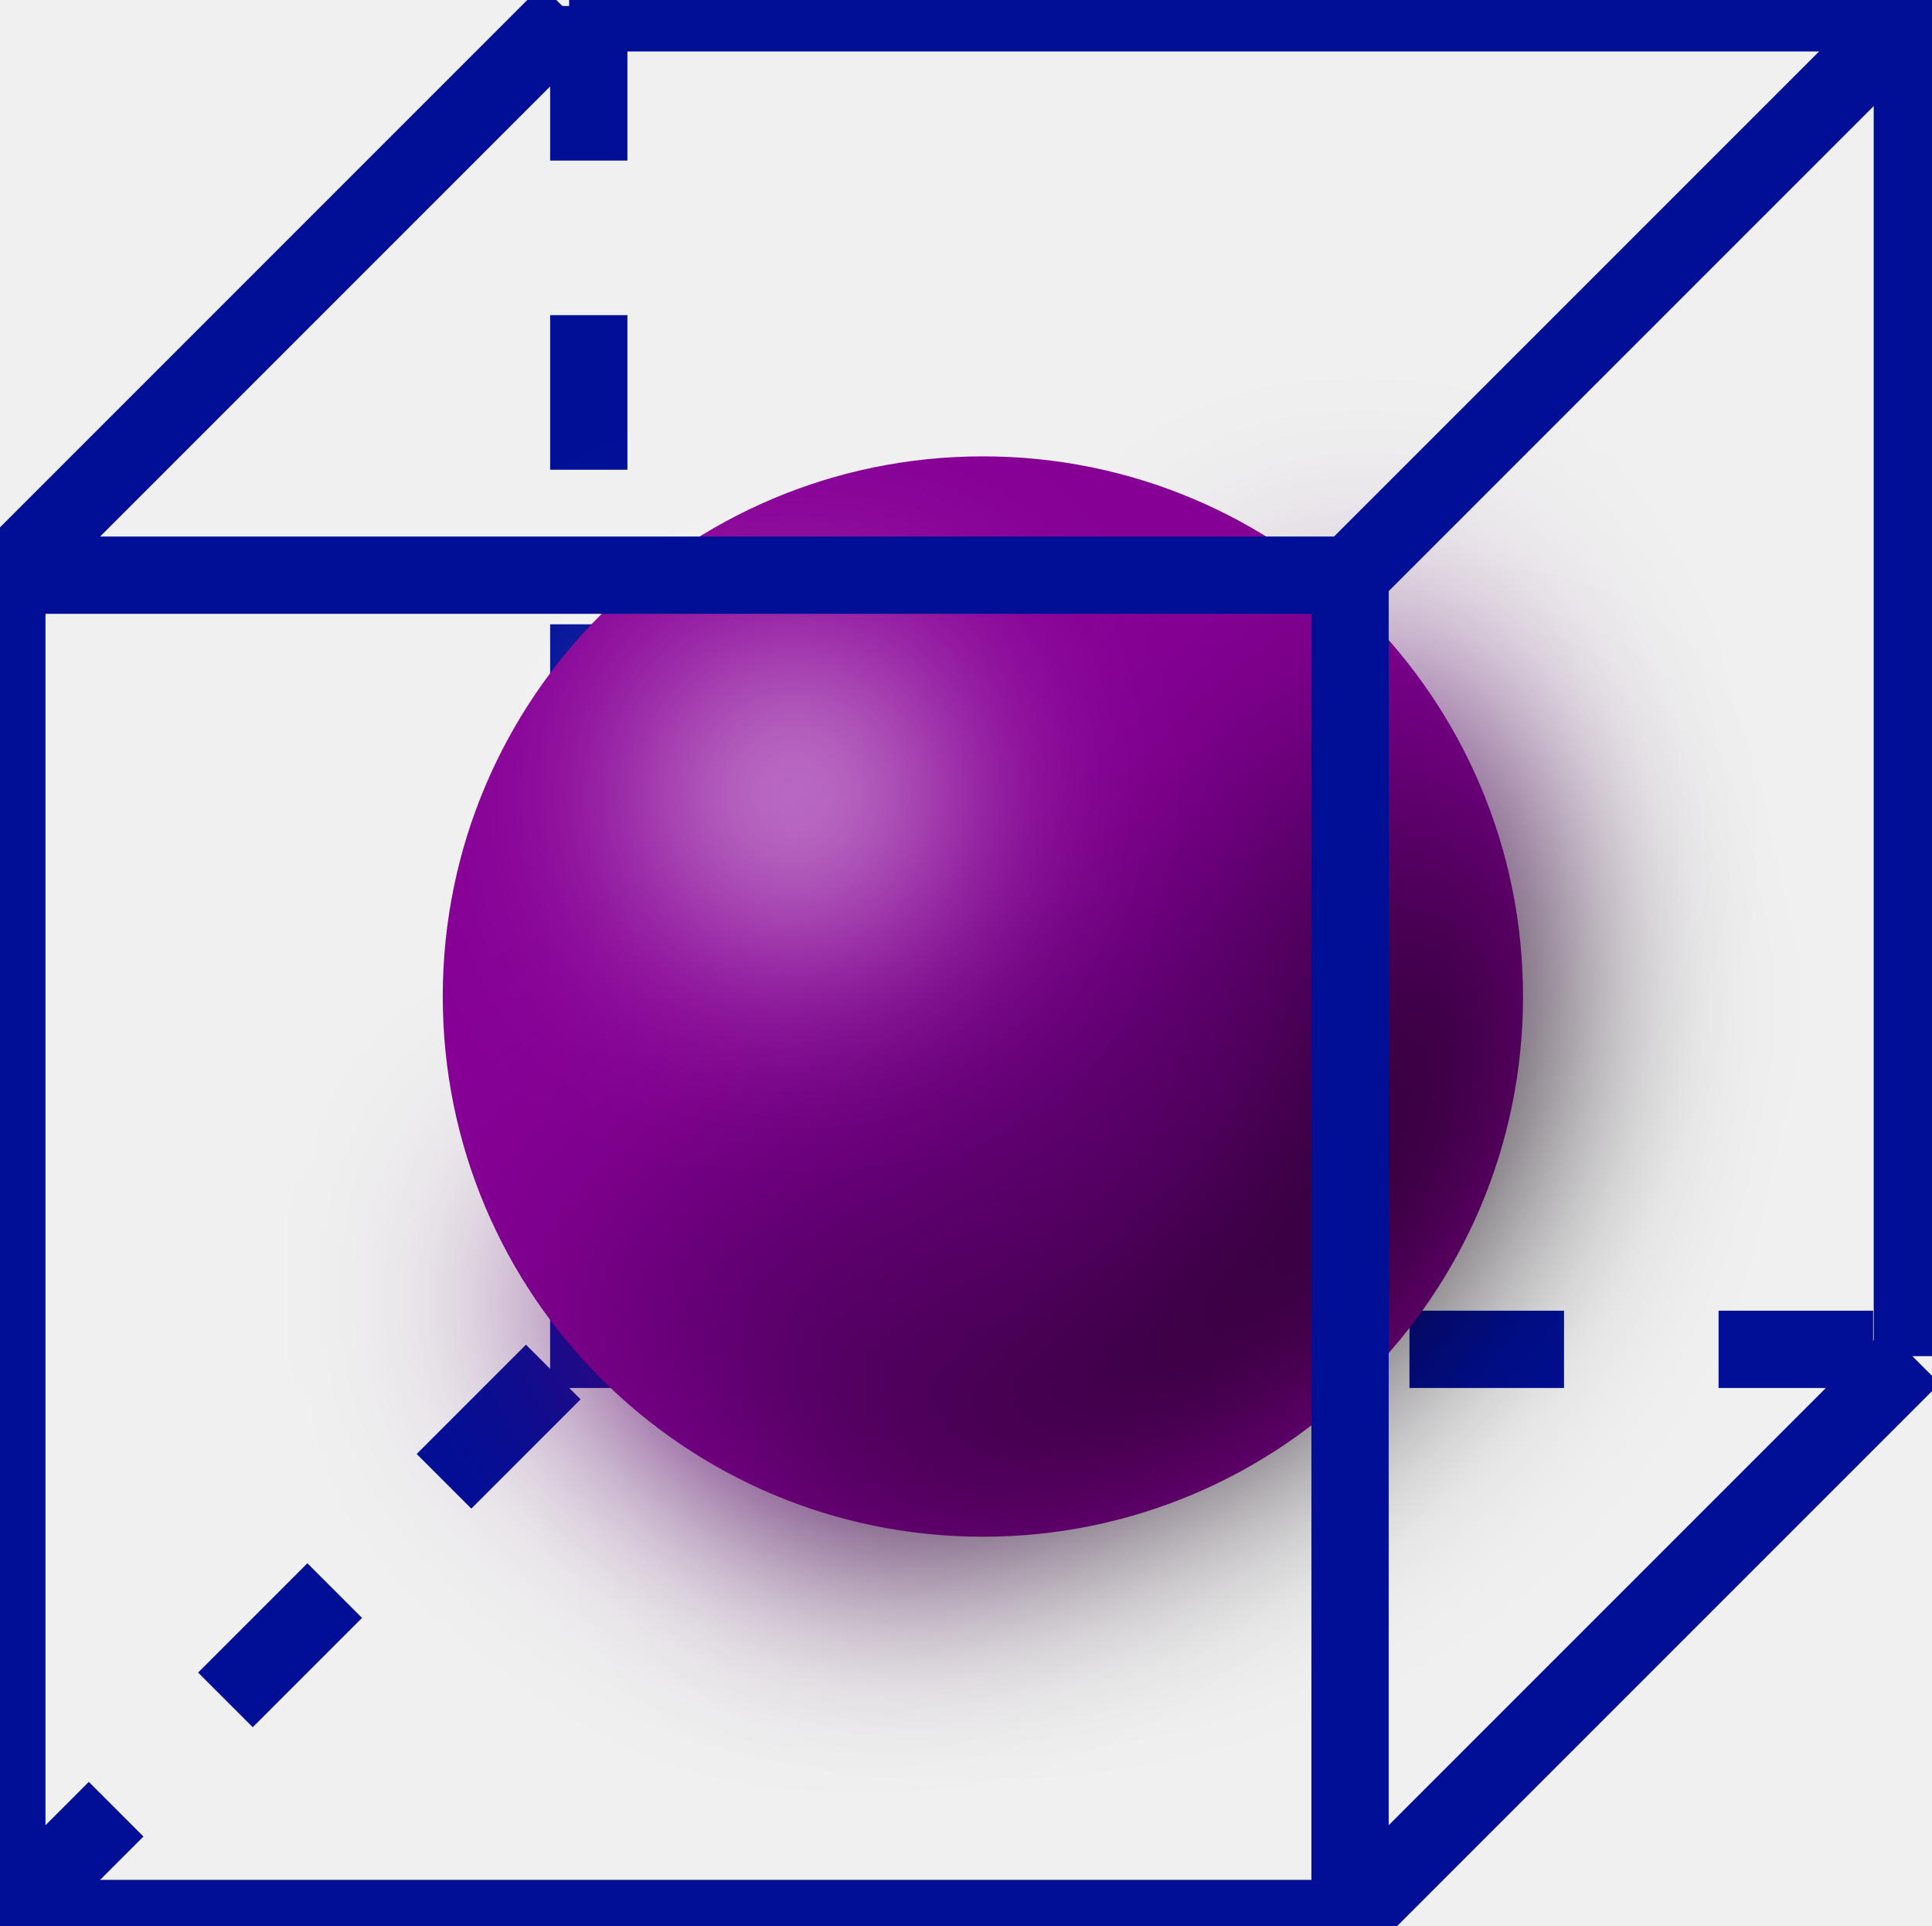
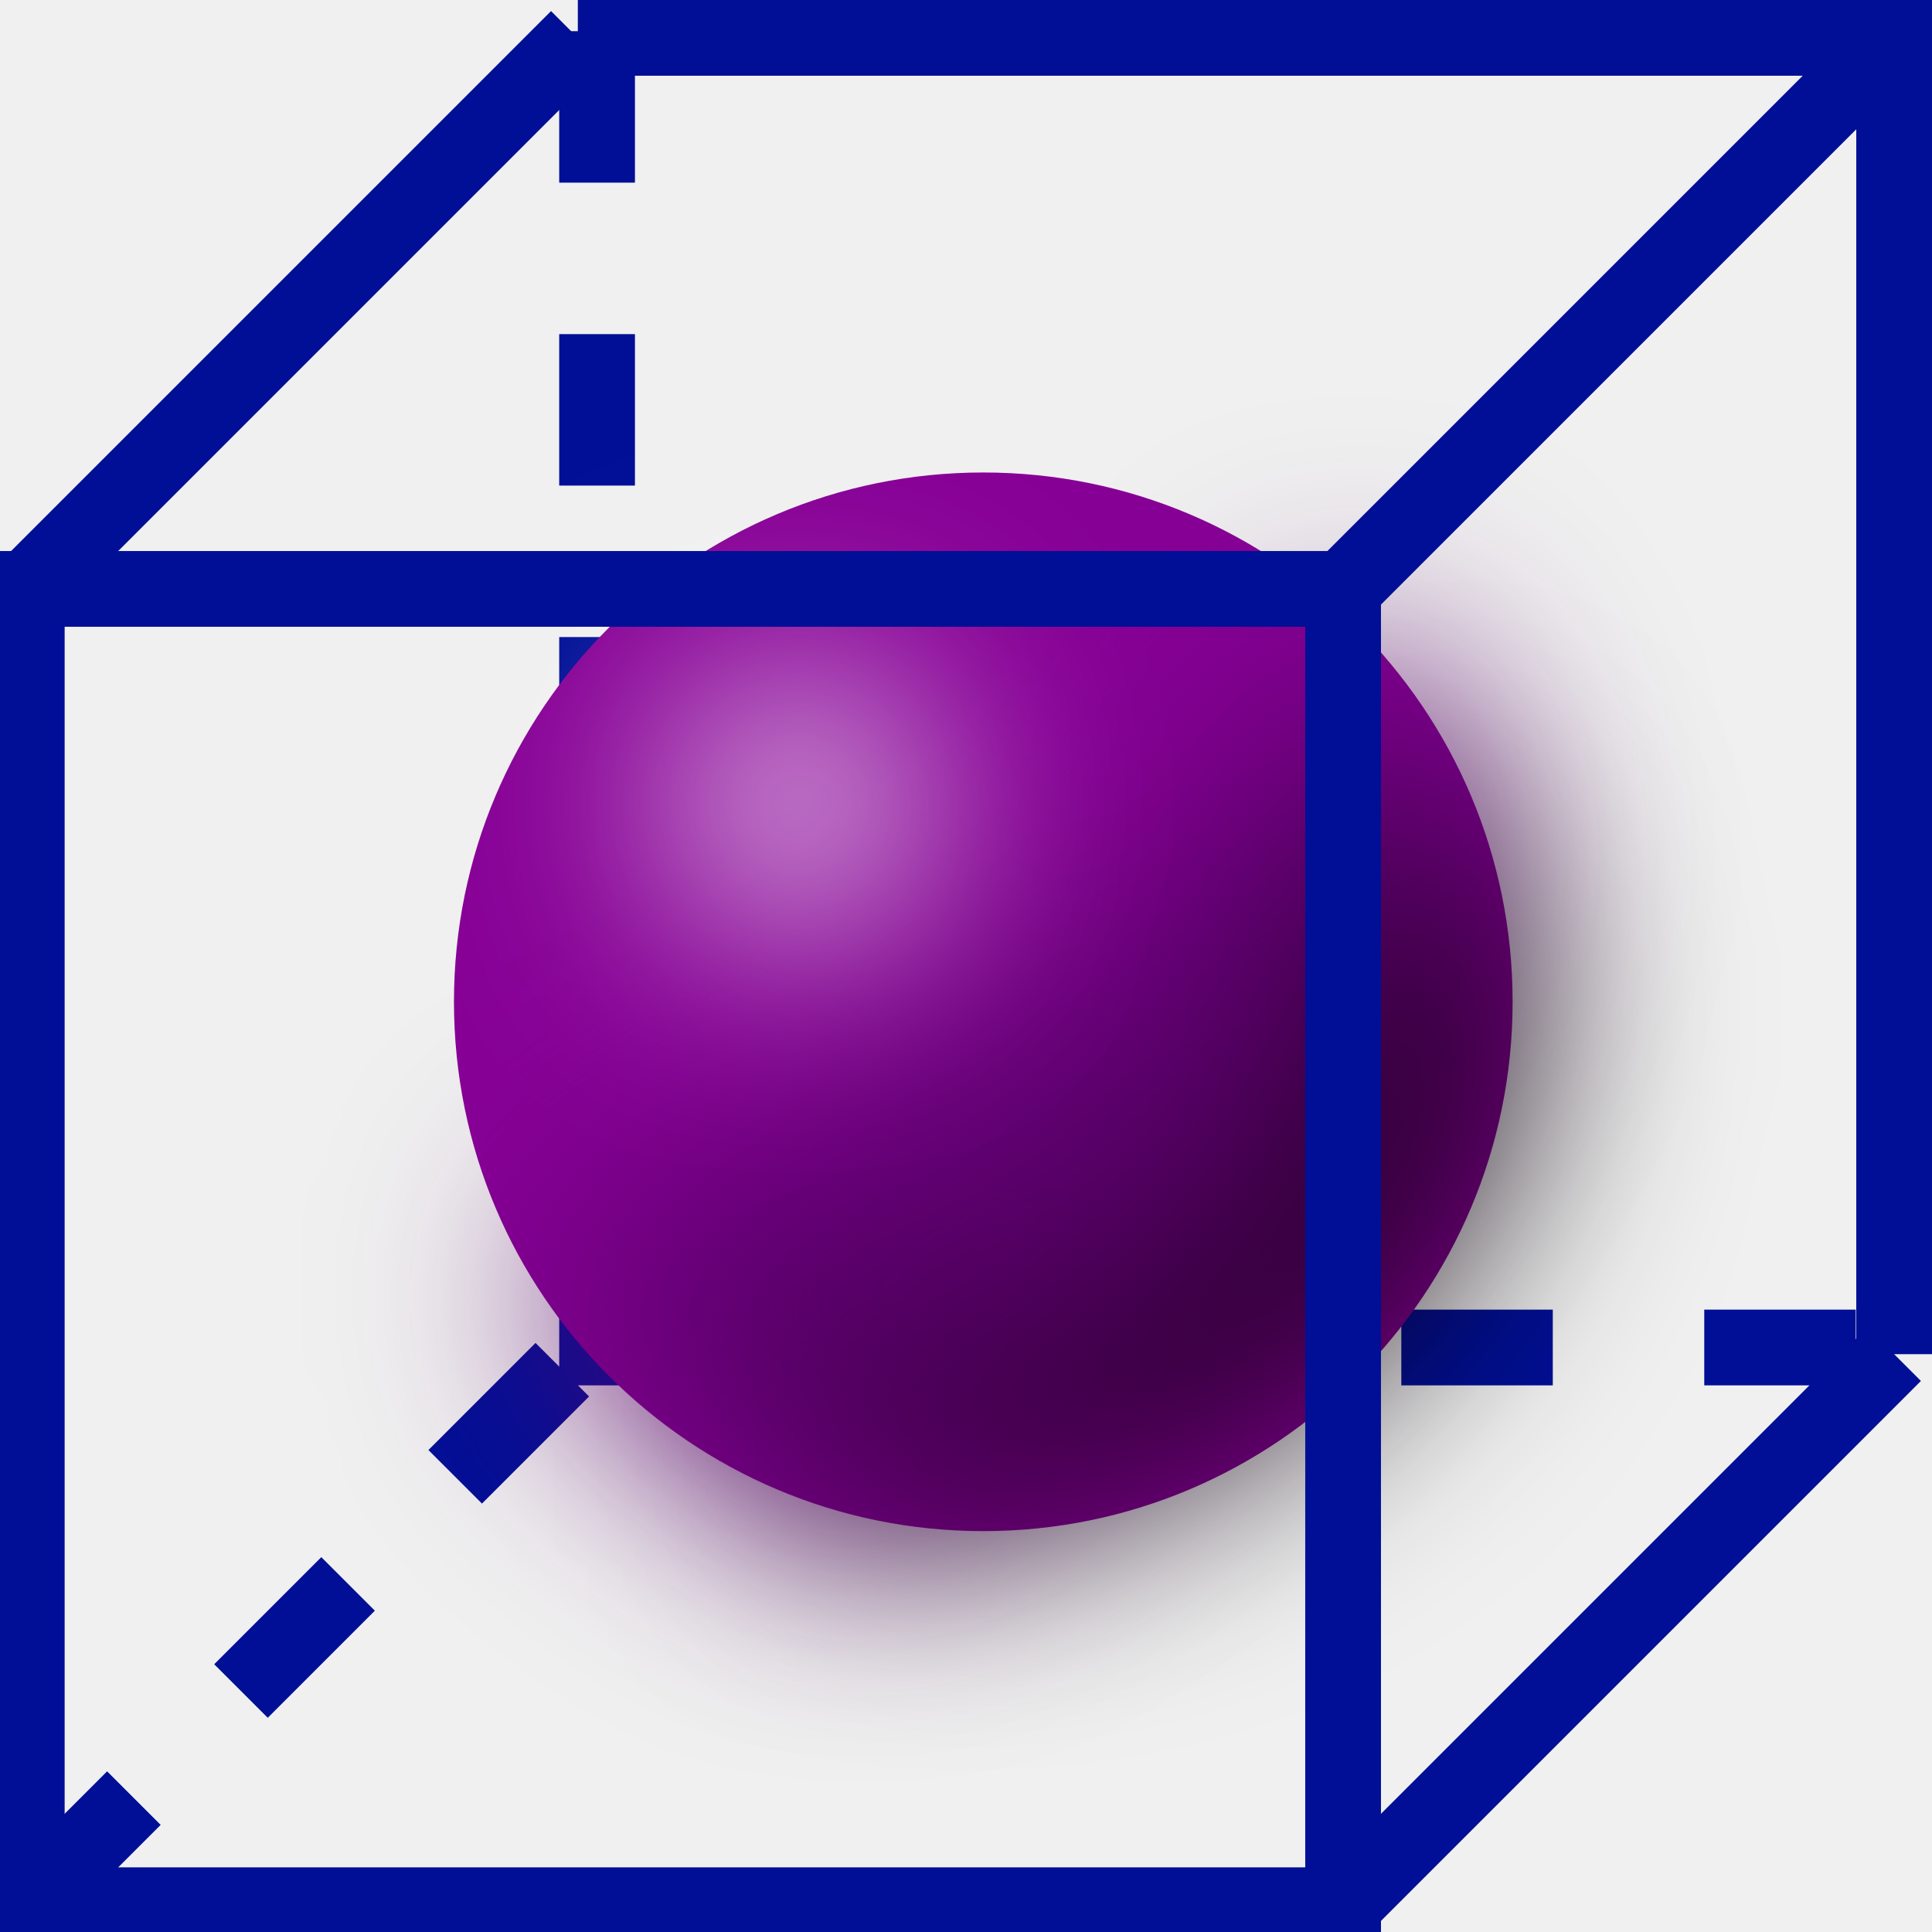
- <svg xmlns="http://www.w3.org/2000/svg" width="99.998mm" height="99.644mm" viewBox="0 0 99.998 99.644" version="1.1" id="svg844">
+ <svg xmlns="http://www.w3.org/2000/svg" width="102.041mm" height="102.041mm" viewBox="0 0 102.041 102.041" version="1.1" id="svg844">
  <defs id="defs841">
    <filter style="color-interpolation-filters:sRGB" id="filter2128" x="-0.374" y="-0.351" width="1.748" height="1.701">
      <feGaussianBlur stdDeviation="26.019" id="feGaussianBlur2130" />
    </filter>
    <filter style="color-interpolation-filters:sRGB" id="filter3334" x="-1.2" y="-1.2" width="3.4" height="3.4">
      <feGaussianBlur stdDeviation="6.879" id="feGaussianBlur3336" />
    </filter>
    <filter style="color-interpolation-filters:sRGB" id="filter5318" x="-0.282" y="-0.291" width="1.564" height="1.581">
      <feGaussianBlur stdDeviation="25.363" id="feGaussianBlur5320" />
    </filter>
  </defs>
-   <rect style="display:none;fill:#009485;fill-opacity:1;fill-rule:evenodd;stroke:#000f96;stroke-width:6.2;stroke-dasharray:none;stroke-opacity:1" id="rect2088" width="1859.279" height="1568.915" x="-230.002" y="-581.208" />
-   <g id="layer2" style="display:inline;stroke:#000f96;stroke-opacity:1" transform="translate(-73.88041,-89.02167)">
-     <path style="fill:none;fill-opacity:1;fill-rule:evenodd;stroke:#000f96;stroke-width:4;stroke-miterlimit:4;stroke-dasharray:8,8;stroke-dashoffset:0;stroke-opacity:1" d="M 74.234,188.312 103.338,159.208" id="path5002" />
-     <path id="rect4407" style="display:inline;fill:none;fill-rule:evenodd;stroke:#000f96;stroke-width:4;stroke-dasharray:8,8;stroke-dashoffset:0;stroke-opacity:1" d="m 104.355,89.332 v 69.523 h 69.523" />
-     <path id="path4894" style="display:inline;fill:none;fill-rule:evenodd;stroke:#000f96;stroke-width:4;stroke-opacity:1;stroke-dasharray:none" d="M 172.861,159.208 V 89.685 h -69.523" />
+   <rect style="display:none;fill:#009485;fill-opacity:1;fill-rule:evenodd;stroke:#000f96;stroke-width:6.2;stroke-dasharray:none;stroke-opacity:1" id="rect2088" width="1859.279" height="1568.915" x="-228.941" y="-579.871" />
+   <g id="layer2" style="display:inline;stroke:#000f96;stroke-opacity:1" transform="translate(-72.81975,-87.68522)">
+     <path style="fill:none;fill-opacity:1;fill-rule:evenodd;stroke:#000f96;stroke-width:4;stroke-miterlimit:4;stroke-dasharray:8, 8;stroke-dashoffset:0;stroke-opacity:1" d="M 74.234,188.312 103.338,159.208" id="path5002" />
+     <path id="rect4407" style="display:inline;fill:none;fill-rule:evenodd;stroke:#000f96;stroke-width:4;stroke-dasharray:8, 8;stroke-dashoffset:0;stroke-opacity:1" d="m 104.355,89.332 v 69.523 h 69.523" />
+     <path id="path4894" style="display:inline;fill:none;fill-rule:evenodd;stroke:#000f96;stroke-width:4;stroke-dasharray:none;stroke-opacity:1" d="M 172.861,159.208 V 89.685 h -69.523" />
  </g>
-   <g id="layer1" transform="matrix(0.7124902,0,0,0.7124902,-37.08696,-47.67478)" style="display:inline;fill:#870096;fill-opacity:1">
+   <g id="layer1" transform="matrix(0.7124902,0,0,0.7124902,-36.0263,-46.33833)" style="display:inline;fill:#870096;fill-opacity:1">
    <circle style="opacity:1;fill:#870096;fill-opacity:1;fill-rule:evenodd;stroke:#8b0b18;stroke-width:0;stroke-opacity:1" id="circle1937" cx="123.454" cy="139.3" r="39.238" />
    <path id="rect1763" style="display:inline;fill:#5a006b;fill-opacity:1;fill-rule:evenodd;stroke:#ff0000;stroke-width:0;filter:url(#filter5318)" d="M 491.951,490.35 C 459.87,568.275 383.83,596.771 309.291,637.546 c 9.195,27.932 54.122,56.235 74.922,62.224 74.844,-33.048 116.002,-89.672 141.072,-155.072 -6.008,-20.79 -17.525,-39.569 -33.334,-54.348 z" transform="matrix(0.3269819,0,0,0.3269819,-10.60902,-49.69521)" />
-     <path id="path1422" style="display:inline;mix-blend-mode:normal;fill:#000000;fill-opacity:1;fill-rule:evenodd;stroke:#ff7f50;stroke-width:0;filter:url(#filter2128);stroke-dasharray:none" d="m 514.085,513.898 c 17.54,37.692 -11.788,14.821 -18.24,68.363 -4.208,34.919 -38.553,63.094 -75.233,85.776 -58.26,13.406 -76.932,4.743 -34.879,22.497 C 455.741,701.733 530,644.274 530,578 c -3.7e-4,-11.267 -12.787,-53.278 -15.915,-64.102 z" transform="matrix(0.3269819,0,0,0.3269819,-10.60902,-49.69521)" />
+     <path id="path1422" style="display:inline;mix-blend-mode:normal;fill:#000000;fill-opacity:1;fill-rule:evenodd;stroke:#ff7f50;stroke-width:0;stroke-dasharray:none;filter:url(#filter2128)" d="m 514.085,513.898 c 17.54,37.692 -11.788,14.821 -18.24,68.363 -4.208,34.919 -38.553,63.094 -75.233,85.776 -58.26,13.406 -76.932,4.743 -34.879,22.497 C 455.741,701.733 530,644.274 530,578 c -3.7e-4,-11.267 -12.787,-53.278 -15.915,-64.102 z" transform="matrix(0.3269819,0,0,0.3269819,-10.60902,-49.69521)" />
    <circle style="display:inline;mix-blend-mode:normal;fill:#ffffff;fill-opacity:1;fill-rule:evenodd;stroke:#ff0000;stroke-width:0;filter:url(#filter3334)" id="path3230" cx="97.367" cy="141.023" r="6.879" transform="matrix(1.235837,0,0,1.235837,-10.60902,-49.69521)" />
  </g>
-   <g id="layer3" transform="translate(-73.88041,-89.02167)" style="stroke:#000f96;stroke-opacity:1">
+   <g id="layer3" transform="translate(-72.81975,-87.68522)" style="stroke:#000f96;stroke-opacity:1">
    <path style="fill:none;fill-opacity:1;fill-rule:evenodd;stroke:#000f96;stroke-width:4;stroke-miterlimit:4;stroke-dasharray:none;stroke-opacity:1" d="M 74.234,118.789 103.338,89.685" id="path4522" />
    <path style="fill:none;fill-opacity:1;fill-rule:evenodd;stroke:#000f96;stroke-width:4;stroke-miterlimit:4;stroke-dasharray:none;stroke-opacity:1" d="m 143.757,188.312 29.104,-29.104" id="path4524" />
    <path style="fill:none;fill-opacity:1;fill-rule:evenodd;stroke:#000f96;stroke-width:4;stroke-miterlimit:4;stroke-dasharray:none;stroke-opacity:1" d="M 143.757,118.789 172.861,89.685" id="path4526" />
    <rect style="display:inline;fill:none;fill-opacity:1;fill-rule:evenodd;stroke:#000f96;stroke-width:4;stroke-miterlimit:4;stroke-dasharray:none;stroke-opacity:1" id="rect3872" width="69.523" height="69.523" x="74.234" y="118.789" />
  </g>
</svg>
